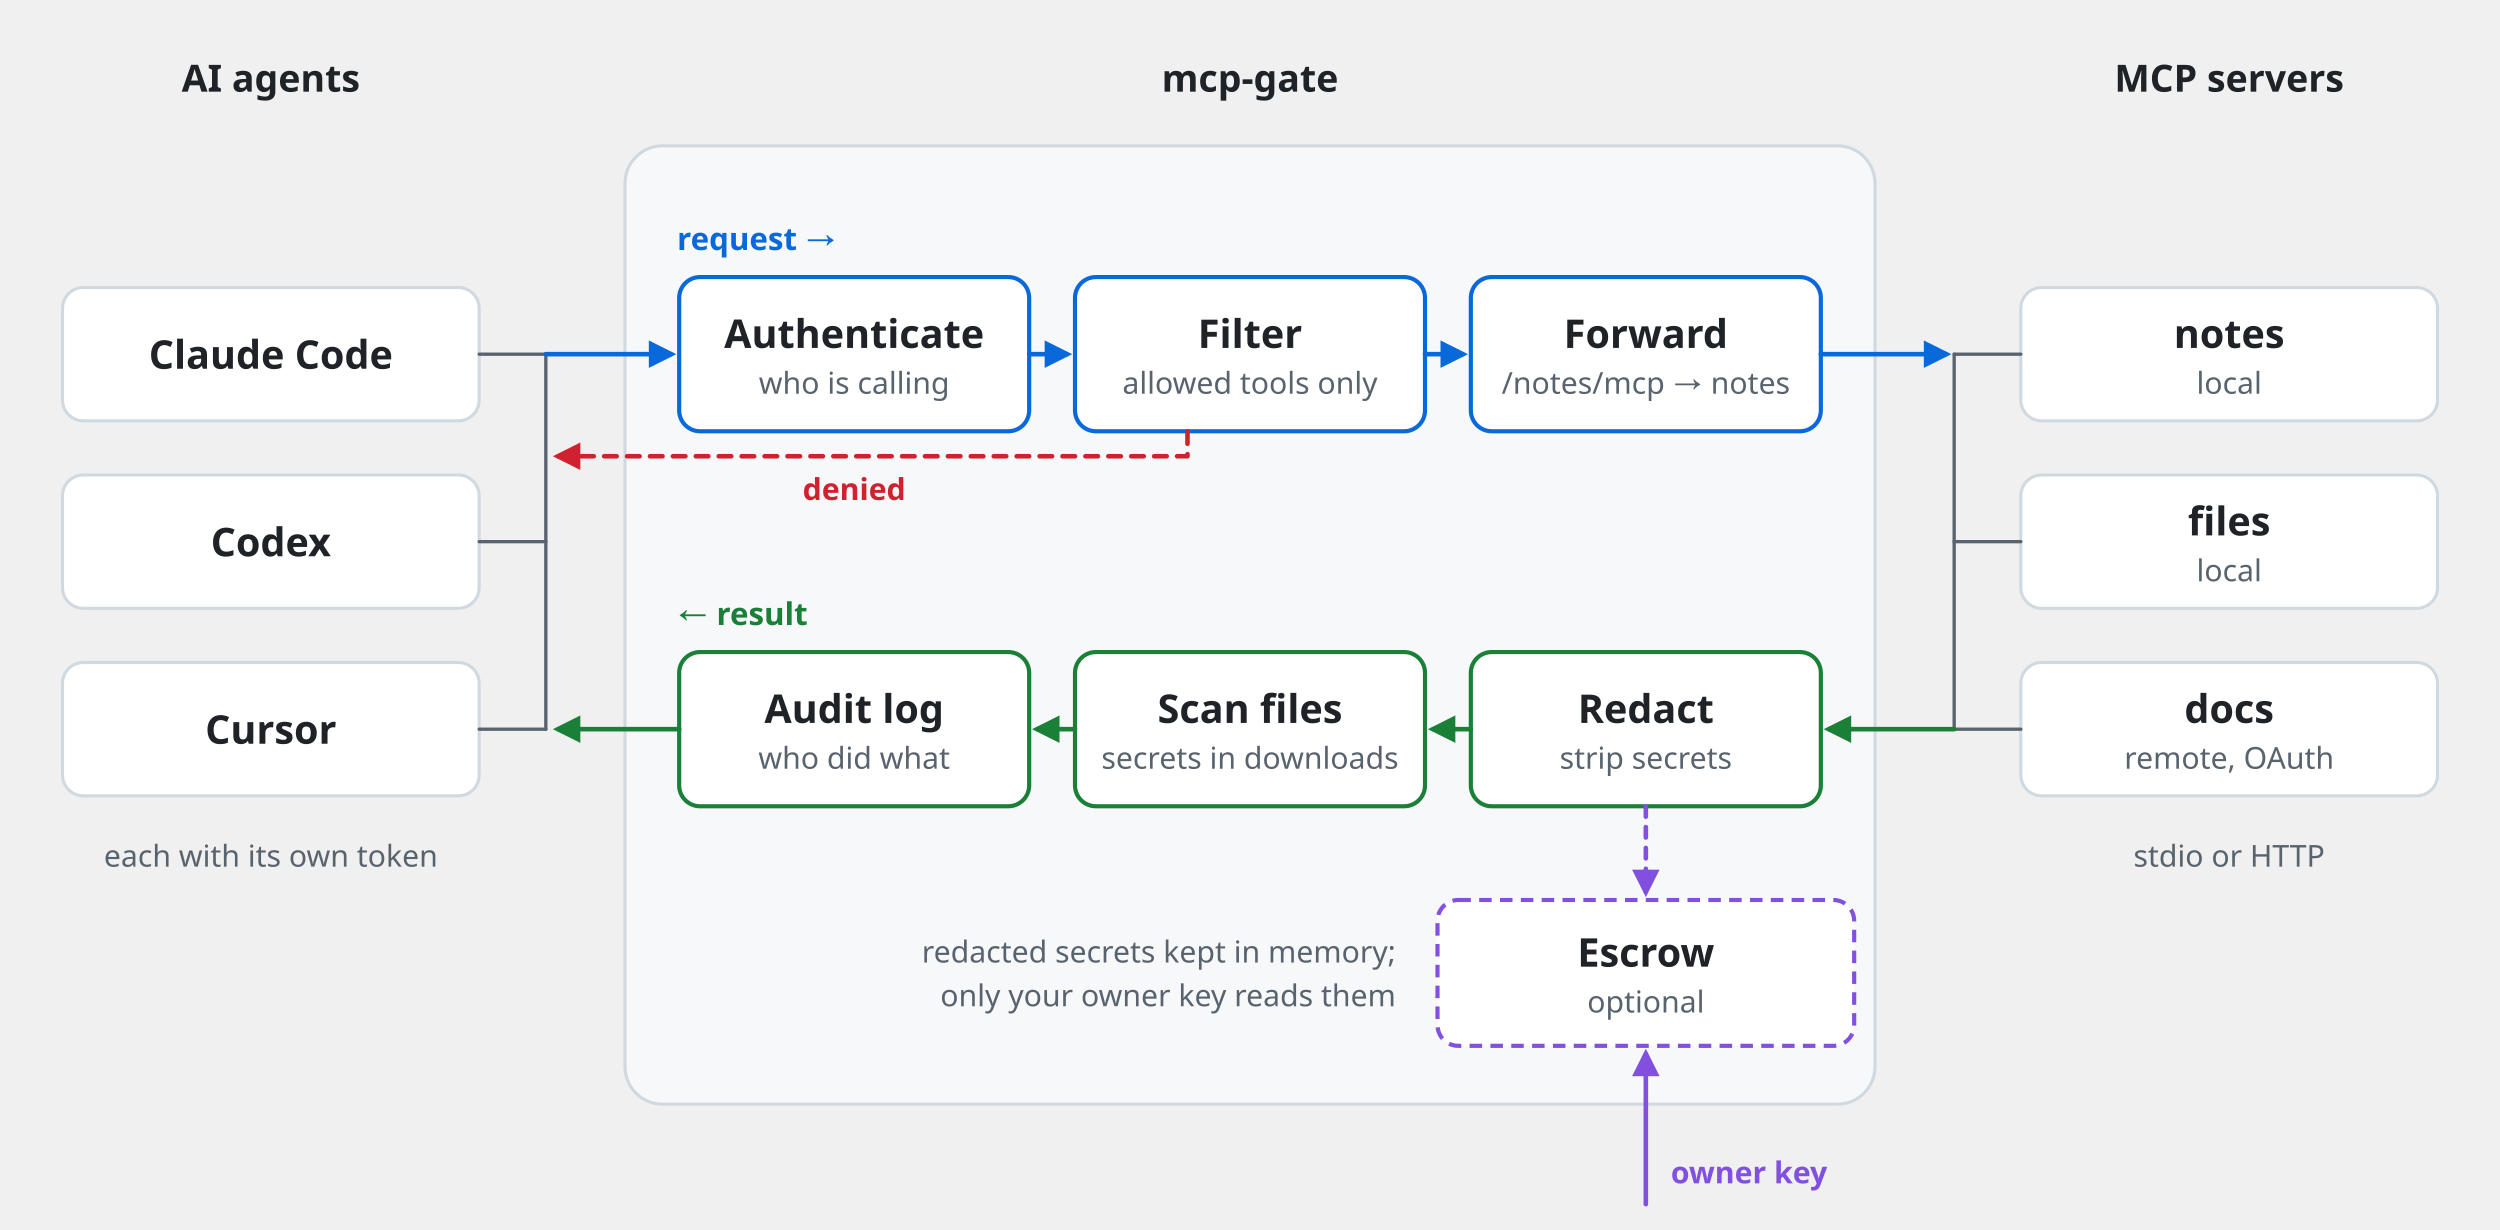
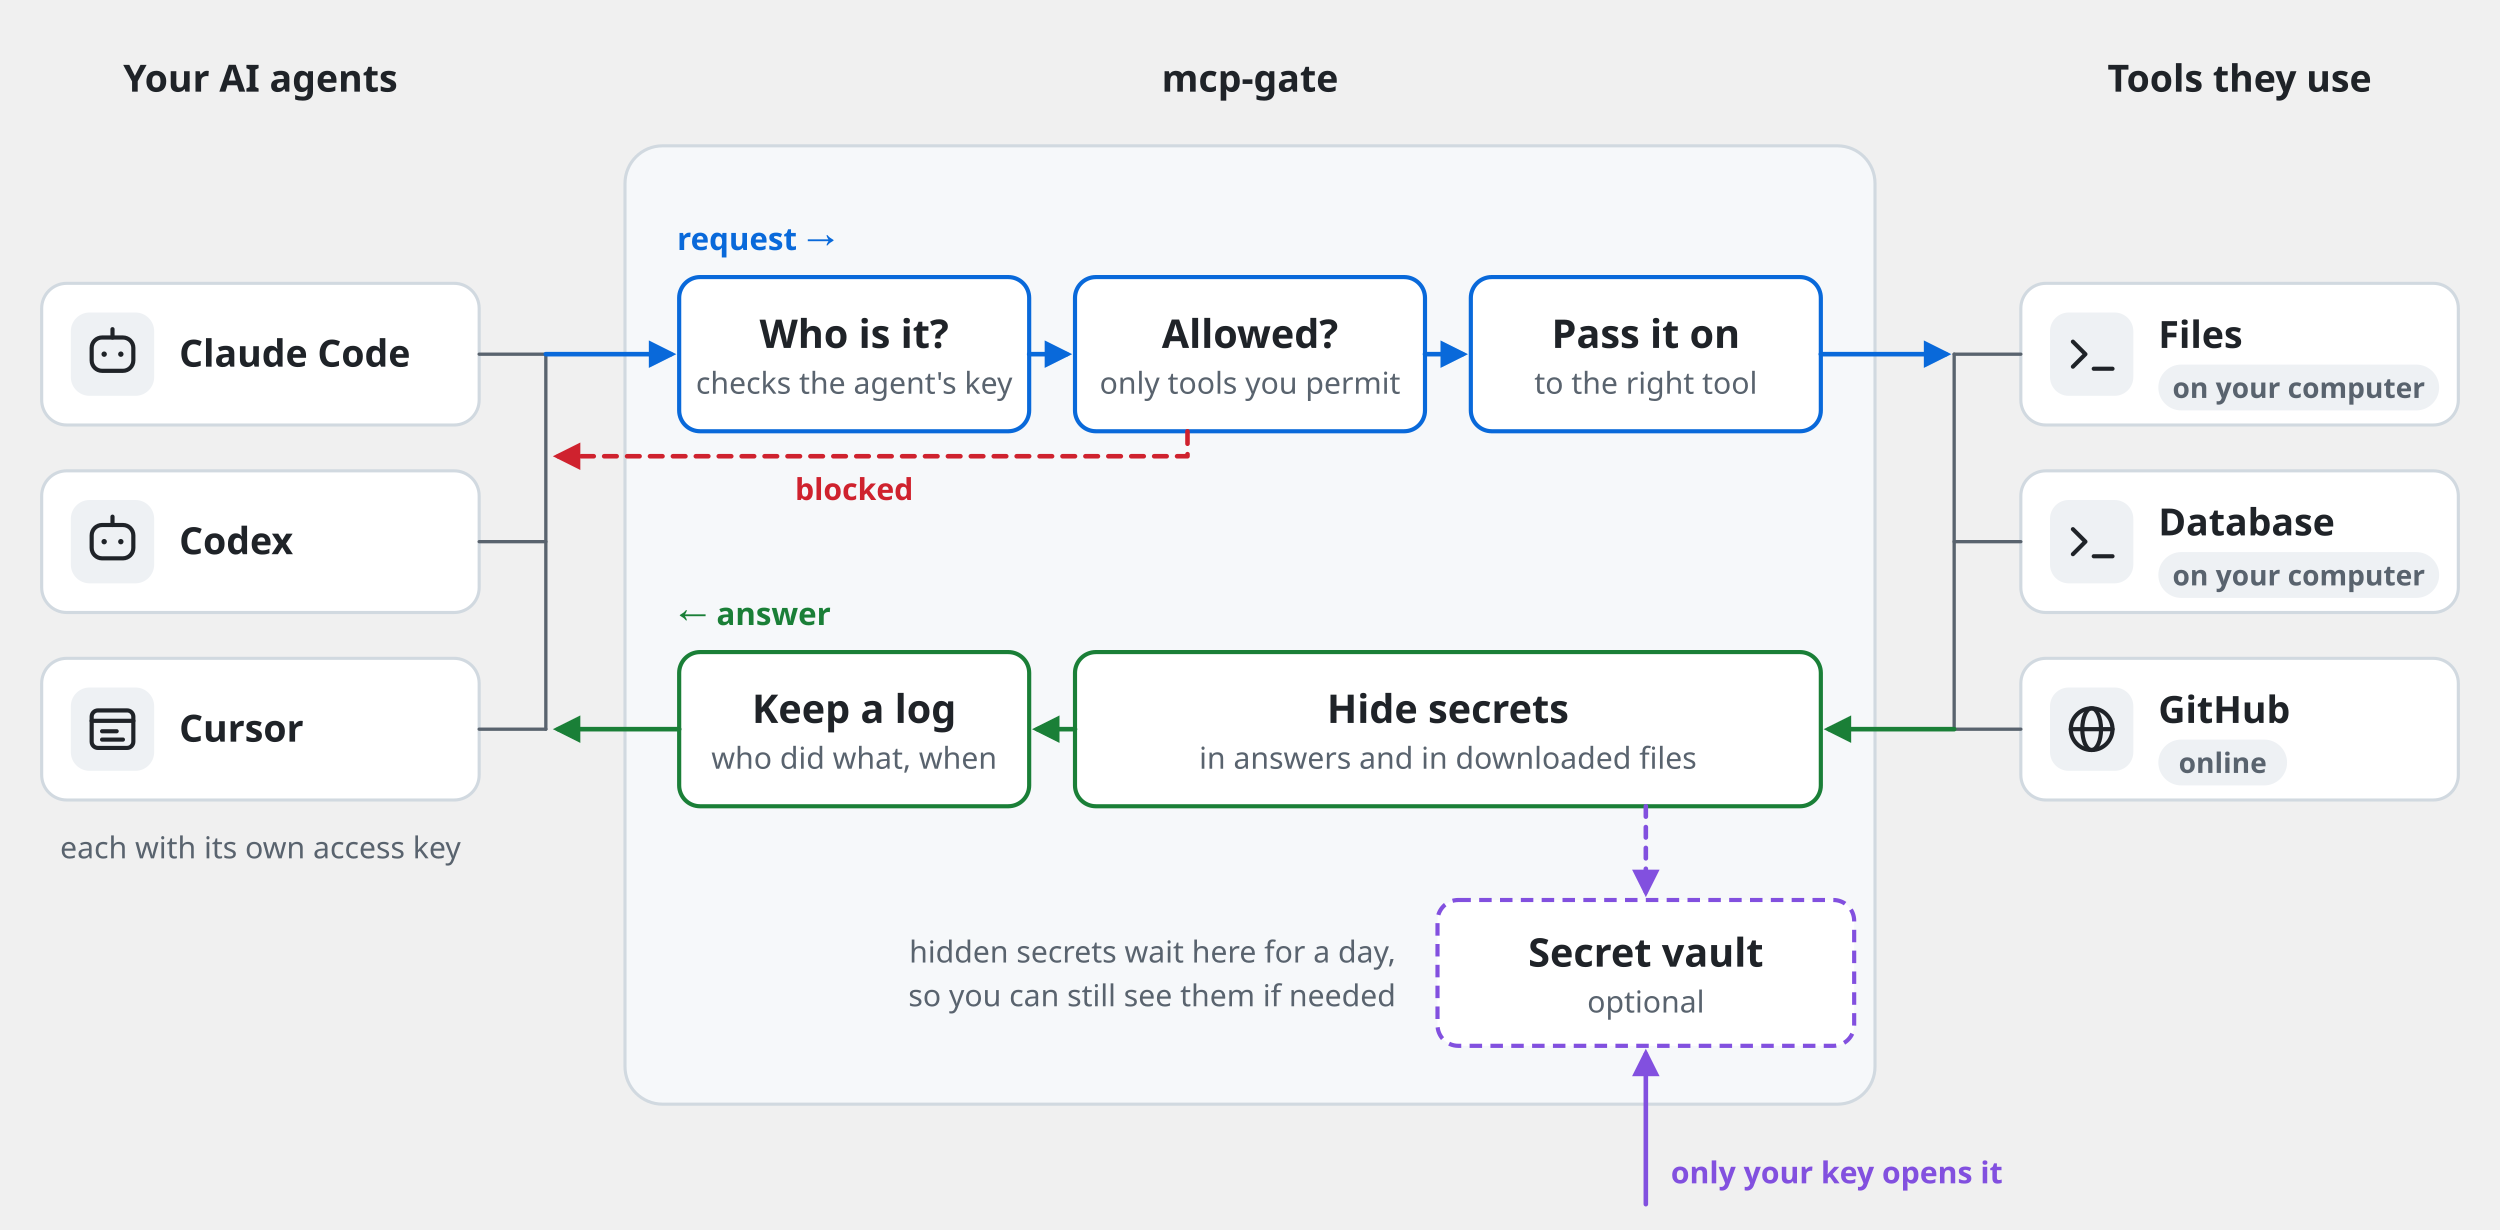
<svg xmlns="http://www.w3.org/2000/svg" viewBox="0 0 1200 590" width="1200" height="590" font-family="-apple-system, BlinkMacSystemFont, 'Segoe UI', 'Noto Sans', Helvetica, Arial, sans-serif" role="img" aria-labelledby="t d">
  <defs>
    <marker id="a-req" viewBox="0 0 10 10" refX="8" refY="5" markerWidth="6" markerHeight="6" orient="auto-start-reverse">
      <path d="M0 0 L10 5 L0 10 z" fill="#0969da" />
    </marker>
    <marker id="a-res" viewBox="0 0 10 10" refX="8" refY="5" markerWidth="6" markerHeight="6" orient="auto-start-reverse">
      <path d="M0 0 L10 5 L0 10 z" fill="#1a7f37" />
    </marker>
    <marker id="a-esc" viewBox="0 0 10 10" refX="8" refY="5" markerWidth="6" markerHeight="6" orient="auto-start-reverse">
      <path d="M0 0 L10 5 L0 10 z" fill="#8250df" />
    </marker>
    <marker id="a-deny" viewBox="0 0 10 10" refX="8" refY="5" markerWidth="6" markerHeight="6" orient="auto-start-reverse">
      <path d="M0 0 L10 5 L0 10 z" fill="#cf222e" />
    </marker>
  </defs>
-   <text x="130" y="44" font-size="18" font-weight="600" fill="#1f2328" text-anchor="middle">AI agents</text>
+   <text x="125" y="44" font-size="18" font-weight="600" fill="#1f2328" text-anchor="middle">Your AI agents</text>
  <text x="600.0" y="44" font-size="18" font-weight="600" fill="#1f2328" text-anchor="middle">mcp-gate</text>
-   <text x="1070" y="44" font-size="18" font-weight="600" fill="#1f2328" text-anchor="middle">MCP servers</text>
-   <rect x="30" y="138" width="200" height="64" rx="10" fill="#ffffff" stroke="#d1d9e0" stroke-width="1.5" />
-   <text x="130.0" y="177.0" font-size="19" font-weight="600" fill="#1f2328" text-anchor="middle">Claude Code</text>
-   <rect x="30" y="228" width="200" height="64" rx="10" fill="#ffffff" stroke="#d1d9e0" stroke-width="1.5" />
-   <text x="130.0" y="267.0" font-size="19" font-weight="600" fill="#1f2328" text-anchor="middle">Codex</text>
-   <rect x="30" y="318" width="200" height="64" rx="10" fill="#ffffff" stroke="#d1d9e0" stroke-width="1.5" />
-   <text x="130.0" y="357.0" font-size="19" font-weight="600" fill="#1f2328" text-anchor="middle">Cursor</text>
-   <text x="130" y="416" font-size="14.5" font-weight="400" fill="#59636e" text-anchor="middle">each with its own token</text>
+   <text x="1075" y="44" font-size="18" font-weight="600" fill="#1f2328" text-anchor="middle">Tools they use</text>
+   <rect x="20" y="136" width="210" height="68" rx="12" fill="#ffffff" stroke="#d1d9e0" stroke-width="1.5" />
+   <rect x="34" y="150" width="40" height="40" rx="9" fill="#eef1f4" />
+   <rect x="44" y="162" width="20" height="16" rx="5" fill="none" stroke="#1f2328" stroke-width="2" stroke-linecap="round" stroke-linejoin="round" />
+   <path d="M54 162 v-4" fill="none" stroke="#1f2328" stroke-width="2" stroke-linecap="round" stroke-linejoin="round" />
+   <circle cx="50" cy="170" r="1.3" fill="#1f2328" />
+   <circle cx="58" cy="170" r="1.3" fill="#1f2328" />
+   <text x="86" y="176" font-size="18" font-weight="600" fill="#1f2328" text-anchor="start">Claude Code</text>
+   <rect x="20" y="226" width="210" height="68" rx="12" fill="#ffffff" stroke="#d1d9e0" stroke-width="1.5" />
+   <rect x="34" y="240" width="40" height="40" rx="9" fill="#eef1f4" />
+   <rect x="44" y="252" width="20" height="16" rx="5" fill="none" stroke="#1f2328" stroke-width="2" stroke-linecap="round" stroke-linejoin="round" />
+   <path d="M54 252 v-4" fill="none" stroke="#1f2328" stroke-width="2" stroke-linecap="round" stroke-linejoin="round" />
+   <circle cx="50" cy="260" r="1.3" fill="#1f2328" />
+   <circle cx="58" cy="260" r="1.3" fill="#1f2328" />
+   <text x="86" y="266" font-size="18" font-weight="600" fill="#1f2328" text-anchor="start">Codex</text>
+   <rect x="20" y="316" width="210" height="68" rx="12" fill="#ffffff" stroke="#d1d9e0" stroke-width="1.5" />
+   <rect x="34" y="330" width="40" height="40" rx="9" fill="#eef1f4" />
+   <rect x="44" y="341" width="20" height="18" rx="3" fill="none" stroke="#1f2328" stroke-width="2" stroke-linecap="round" stroke-linejoin="round" />
+   <path d="M44 346 h20 M49 351 h7 M49 355 h10" fill="none" stroke="#1f2328" stroke-width="2" stroke-linecap="round" stroke-linejoin="round" />
+   <text x="86" y="356" font-size="18" font-weight="600" fill="#1f2328" text-anchor="start">Cursor</text>
+   <text x="125" y="412" font-size="14.5" font-weight="400" fill="#59636e" text-anchor="middle">each with its own access key</text>
  <path d="M230 170 H262" fill="none" stroke="#59636e" stroke-width="1.6" stroke-linecap="round" stroke-linejoin="round" />
  <path d="M230 260 H262" fill="none" stroke="#59636e" stroke-width="1.6" stroke-linecap="round" stroke-linejoin="round" />
  <path d="M230 350 H262" fill="none" stroke="#59636e" stroke-width="1.6" stroke-linecap="round" stroke-linejoin="round" />
  <path d="M262 170 V350" fill="none" stroke="#59636e" stroke-width="1.6" stroke-linecap="round" stroke-linejoin="round" />
  <rect x="300" y="70" width="600" height="460" rx="18" fill="#f6f8fa" stroke="#d1d9e0" stroke-width="1.5" />
  <text x="325" y="120" font-size="15" font-weight="600" fill="#0969da" text-anchor="start">request →</text>
  <rect x="326.0" y="133.0" width="168" height="74" rx="10" fill="#ffffff" stroke="#0969da" stroke-width="2" />
-   <text x="410.0" y="167.0" font-size="19" font-weight="600" fill="#1f2328" text-anchor="middle">Authenticate</text>
-   <text x="410.0" y="189.0" font-size="14.5" font-weight="400" fill="#59636e" text-anchor="middle">who is calling</text>
+   <text x="410.0" y="167.0" font-size="19" font-weight="600" fill="#1f2328" text-anchor="middle">Who is it?</text>
+   <text x="410.0" y="189.0" font-size="14.5" font-weight="400" fill="#59636e" text-anchor="middle">checks the agent's key</text>
  <rect x="516.0" y="133.0" width="168" height="74" rx="10" fill="#ffffff" stroke="#0969da" stroke-width="2" />
-   <text x="600.0" y="167.0" font-size="19" font-weight="600" fill="#1f2328" text-anchor="middle">Filter</text>
-   <text x="600.0" y="189.0" font-size="14.5" font-weight="400" fill="#59636e" text-anchor="middle">allowed tools only</text>
+   <text x="600.0" y="167.0" font-size="19" font-weight="600" fill="#1f2328" text-anchor="middle">Allowed?</text>
+   <text x="600.0" y="189.0" font-size="14.5" font-weight="400" fill="#59636e" text-anchor="middle">only tools you permit</text>
  <rect x="706.0" y="133.0" width="168" height="74" rx="10" fill="#ffffff" stroke="#0969da" stroke-width="2" />
-   <text x="790.0" y="167.0" font-size="19" font-weight="600" fill="#1f2328" text-anchor="middle">Forward</text>
-   <text x="790.0" y="189.0" font-size="14.5" font-weight="400" fill="#59636e" text-anchor="middle">/notes/mcp → notes</text>
+   <text x="790.0" y="167.0" font-size="19" font-weight="600" fill="#1f2328" text-anchor="middle">Pass it on</text>
+   <text x="790.0" y="189.0" font-size="14.5" font-weight="400" fill="#59636e" text-anchor="middle">to the right tool</text>
  <path d="M262 170 H322.0" fill="none" stroke="#0969da" stroke-width="2.2" stroke-linecap="round" stroke-linejoin="round" marker-end="url(#a-req)" />
  <path d="M494.0 170 H512.0" fill="none" stroke="#0969da" stroke-width="2.2" stroke-linecap="round" stroke-linejoin="round" marker-end="url(#a-req)" />
  <path d="M684.0 170 H702.0" fill="none" stroke="#0969da" stroke-width="2.2" stroke-linecap="round" stroke-linejoin="round" marker-end="url(#a-req)" />
  <path d="M570 207.0 V219.0 H268" fill="none" stroke="#cf222e" stroke-width="2.2" stroke-linecap="round" stroke-linejoin="round" stroke-dasharray="6 5" marker-end="url(#a-deny)" />
-   <text x="410" y="240.0" font-size="14.5" font-weight="600" fill="#cf222e" text-anchor="middle">denied</text>
-   <text x="325" y="300" font-size="15" font-weight="600" fill="#1a7f37" text-anchor="start">← result</text>
-   <rect x="706.0" y="313.0" width="168" height="74" rx="10" fill="#ffffff" stroke="#1a7f37" stroke-width="2" />
-   <text x="790.0" y="347.0" font-size="19" font-weight="600" fill="#1f2328" text-anchor="middle">Redact</text>
-   <text x="790.0" y="369.0" font-size="14.5" font-weight="400" fill="#59636e" text-anchor="middle">strip secrets</text>
-   <rect x="516.0" y="313.0" width="168" height="74" rx="10" fill="#ffffff" stroke="#1a7f37" stroke-width="2" />
-   <text x="600.0" y="347.0" font-size="19" font-weight="600" fill="#1f2328" text-anchor="middle">Scan files</text>
-   <text x="600.0" y="369.0" font-size="14.5" font-weight="400" fill="#59636e" text-anchor="middle">secrets in downloads</text>
+   <text x="410" y="240.0" font-size="14.5" font-weight="600" fill="#cf222e" text-anchor="middle">blocked</text>
+   <text x="325" y="300" font-size="15" font-weight="600" fill="#1a7f37" text-anchor="start">← answer</text>
+   <rect x="516.0" y="313.0" width="358" height="74" rx="10" fill="#ffffff" stroke="#1a7f37" stroke-width="2" />
+   <text x="695.0" y="347.0" font-size="19" font-weight="600" fill="#1f2328" text-anchor="middle">Hide secrets</text>
+   <text x="695.0" y="369.0" font-size="14.5" font-weight="400" fill="#59636e" text-anchor="middle">in answers and in downloaded files</text>
  <rect x="326.0" y="313.0" width="168" height="74" rx="10" fill="#ffffff" stroke="#1a7f37" stroke-width="2" />
-   <text x="410.0" y="347.0" font-size="19" font-weight="600" fill="#1f2328" text-anchor="middle">Audit log</text>
-   <text x="410.0" y="369.0" font-size="14.5" font-weight="400" fill="#59636e" text-anchor="middle">who did what</text>
-   <path d="M706.0 350 H688.0" fill="none" stroke="#1a7f37" stroke-width="2.2" stroke-linecap="round" stroke-linejoin="round" marker-end="url(#a-res)" />
+   <text x="410.0" y="347.0" font-size="19" font-weight="600" fill="#1f2328" text-anchor="middle">Keep a log</text>
+   <text x="410.0" y="369.0" font-size="14.5" font-weight="400" fill="#59636e" text-anchor="middle">who did what, when</text>
  <path d="M516.0 350 H498.0" fill="none" stroke="#1a7f37" stroke-width="2.2" stroke-linecap="round" stroke-linejoin="round" marker-end="url(#a-res)" />
  <path d="M326.0 350 H268" fill="none" stroke="#1a7f37" stroke-width="2.2" stroke-linecap="round" stroke-linejoin="round" marker-end="url(#a-res)" />
  <path d="M790 387.0 V428" fill="none" stroke="#8250df" stroke-width="2.2" stroke-linecap="round" stroke-linejoin="round" stroke-dasharray="5 5" marker-end="url(#a-esc)" />
  <rect x="690" y="432" width="200" height="70" rx="10" fill="#ffffff" stroke="#8250df" stroke-width="2" stroke-dasharray="6 4" />
-   <text x="790.0" y="464.0" font-size="19" font-weight="600" fill="#1f2328" text-anchor="middle">Escrow</text>
+   <text x="790.0" y="464.0" font-size="19" font-weight="600" fill="#1f2328" text-anchor="middle">Secret vault</text>
  <text x="790.0" y="486.0" font-size="14.5" font-weight="400" fill="#59636e" text-anchor="middle">optional</text>
-   <text x="670" y="462" font-size="14.5" font-weight="400" fill="#59636e" text-anchor="end">redacted secrets kept in memory;</text>
-   <text x="670" y="483" font-size="14.5" font-weight="400" fill="#59636e" text-anchor="end">only your owner key reads them</text>
+   <text x="670" y="462" font-size="14.5" font-weight="400" fill="#59636e" text-anchor="end">hidden secrets wait here for a day,</text>
+   <text x="670" y="483" font-size="14.5" font-weight="400" fill="#59636e" text-anchor="end">so you can still see them if needed</text>
  <path d="M790 578 V506" fill="none" stroke="#8250df" stroke-width="2.2" stroke-linecap="round" stroke-linejoin="round" marker-end="url(#a-esc)" />
-   <text x="802" y="568" font-size="14.5" font-weight="600" fill="#8250df" text-anchor="start">owner key</text>
-   <rect x="970" y="138" width="200" height="64" rx="10" fill="#ffffff" stroke="#d1d9e0" stroke-width="1.5" />
-   <text x="1070.0" y="167.0" font-size="19" font-weight="600" fill="#1f2328" text-anchor="middle">notes</text>
-   <text x="1070.0" y="189.0" font-size="14.5" font-weight="400" fill="#59636e" text-anchor="middle">local</text>
+   <text x="802" y="568" font-size="14.5" font-weight="600" fill="#8250df" text-anchor="start">only your key opens it</text>
+   <rect x="970" y="136" width="210" height="68" rx="12" fill="#ffffff" stroke="#d1d9e0" stroke-width="1.5" />
+   <rect x="984" y="150" width="40" height="40" rx="9" fill="#eef1f4" />
+   <path d="M995 164 l6 6 l-6 6 M1005 177 h9" fill="none" stroke="#1f2328" stroke-width="2" stroke-linecap="round" stroke-linejoin="round" />
+   <text x="1036" y="167" font-size="18" font-weight="600" fill="#1f2328" text-anchor="start">Files</text>
+   <rect x="1036" y="175" width="134.8" height="22" rx="11" fill="#eef1f4" />
+   <text x="1103.4" y="191" font-size="13.5" font-weight="600" fill="#59636e" text-anchor="middle">on your computer</text>
  <path d="M938 170 H970" fill="none" stroke="#59636e" stroke-width="1.6" stroke-linecap="round" stroke-linejoin="round" />
-   <rect x="970" y="228" width="200" height="64" rx="10" fill="#ffffff" stroke="#d1d9e0" stroke-width="1.5" />
-   <text x="1070.0" y="257.0" font-size="19" font-weight="600" fill="#1f2328" text-anchor="middle">files</text>
-   <text x="1070.0" y="279.0" font-size="14.5" font-weight="400" fill="#59636e" text-anchor="middle">local</text>
+   <rect x="970" y="226" width="210" height="68" rx="12" fill="#ffffff" stroke="#d1d9e0" stroke-width="1.5" />
+   <rect x="984" y="240" width="40" height="40" rx="9" fill="#eef1f4" />
+   <path d="M995 254 l6 6 l-6 6 M1005 267 h9" fill="none" stroke="#1f2328" stroke-width="2" stroke-linecap="round" stroke-linejoin="round" />
+   <text x="1036" y="257" font-size="18" font-weight="600" fill="#1f2328" text-anchor="start">Database</text>
+   <rect x="1036" y="265" width="134.8" height="22" rx="11" fill="#eef1f4" />
+   <text x="1103.4" y="281" font-size="13.5" font-weight="600" fill="#59636e" text-anchor="middle">on your computer</text>
  <path d="M938 260 H970" fill="none" stroke="#59636e" stroke-width="1.6" stroke-linecap="round" stroke-linejoin="round" />
-   <rect x="970" y="318" width="200" height="64" rx="10" fill="#ffffff" stroke="#d1d9e0" stroke-width="1.5" />
-   <text x="1070.0" y="347.0" font-size="19" font-weight="600" fill="#1f2328" text-anchor="middle">docs</text>
-   <text x="1070.0" y="369.0" font-size="14.5" font-weight="400" fill="#59636e" text-anchor="middle">remote, OAuth</text>
+   <rect x="970" y="316" width="210" height="68" rx="12" fill="#ffffff" stroke="#d1d9e0" stroke-width="1.5" />
+   <rect x="984" y="330" width="40" height="40" rx="9" fill="#eef1f4" />
+   <circle cx="1004" cy="350" r="10" fill="none" stroke="#1f2328" stroke-width="2" stroke-linecap="round" stroke-linejoin="round" />
+   <ellipse cx="1004" cy="350" rx="4.5" ry="10" fill="none" stroke="#1f2328" stroke-width="2" stroke-linecap="round" stroke-linejoin="round" />
+   <path d="M994 350 h20" fill="none" stroke="#1f2328" stroke-width="2" stroke-linecap="round" stroke-linejoin="round" />
+   <text x="1036" y="347" font-size="18" font-weight="600" fill="#1f2328" text-anchor="start">GitHub</text>
+   <rect x="1036" y="355" width="61.8" height="22" rx="11" fill="#eef1f4" />
+   <text x="1066.9" y="371" font-size="13.5" font-weight="600" fill="#59636e" text-anchor="middle">online</text>
  <path d="M938 350 H970" fill="none" stroke="#59636e" stroke-width="1.6" stroke-linecap="round" stroke-linejoin="round" />
  <path d="M938 170 V350" fill="none" stroke="#59636e" stroke-width="1.6" stroke-linecap="round" stroke-linejoin="round" />
-   <text x="1070" y="416" font-size="14.5" font-weight="400" fill="#59636e" text-anchor="middle">stdio or HTTP</text>
  <path d="M874.0 170 H934" fill="none" stroke="#0969da" stroke-width="2.2" stroke-linecap="round" stroke-linejoin="round" marker-end="url(#a-req)" />
  <path d="M938 350 H878.0" fill="none" stroke="#1a7f37" stroke-width="2.2" stroke-linecap="round" stroke-linejoin="round" marker-end="url(#a-res)" />
</svg>
